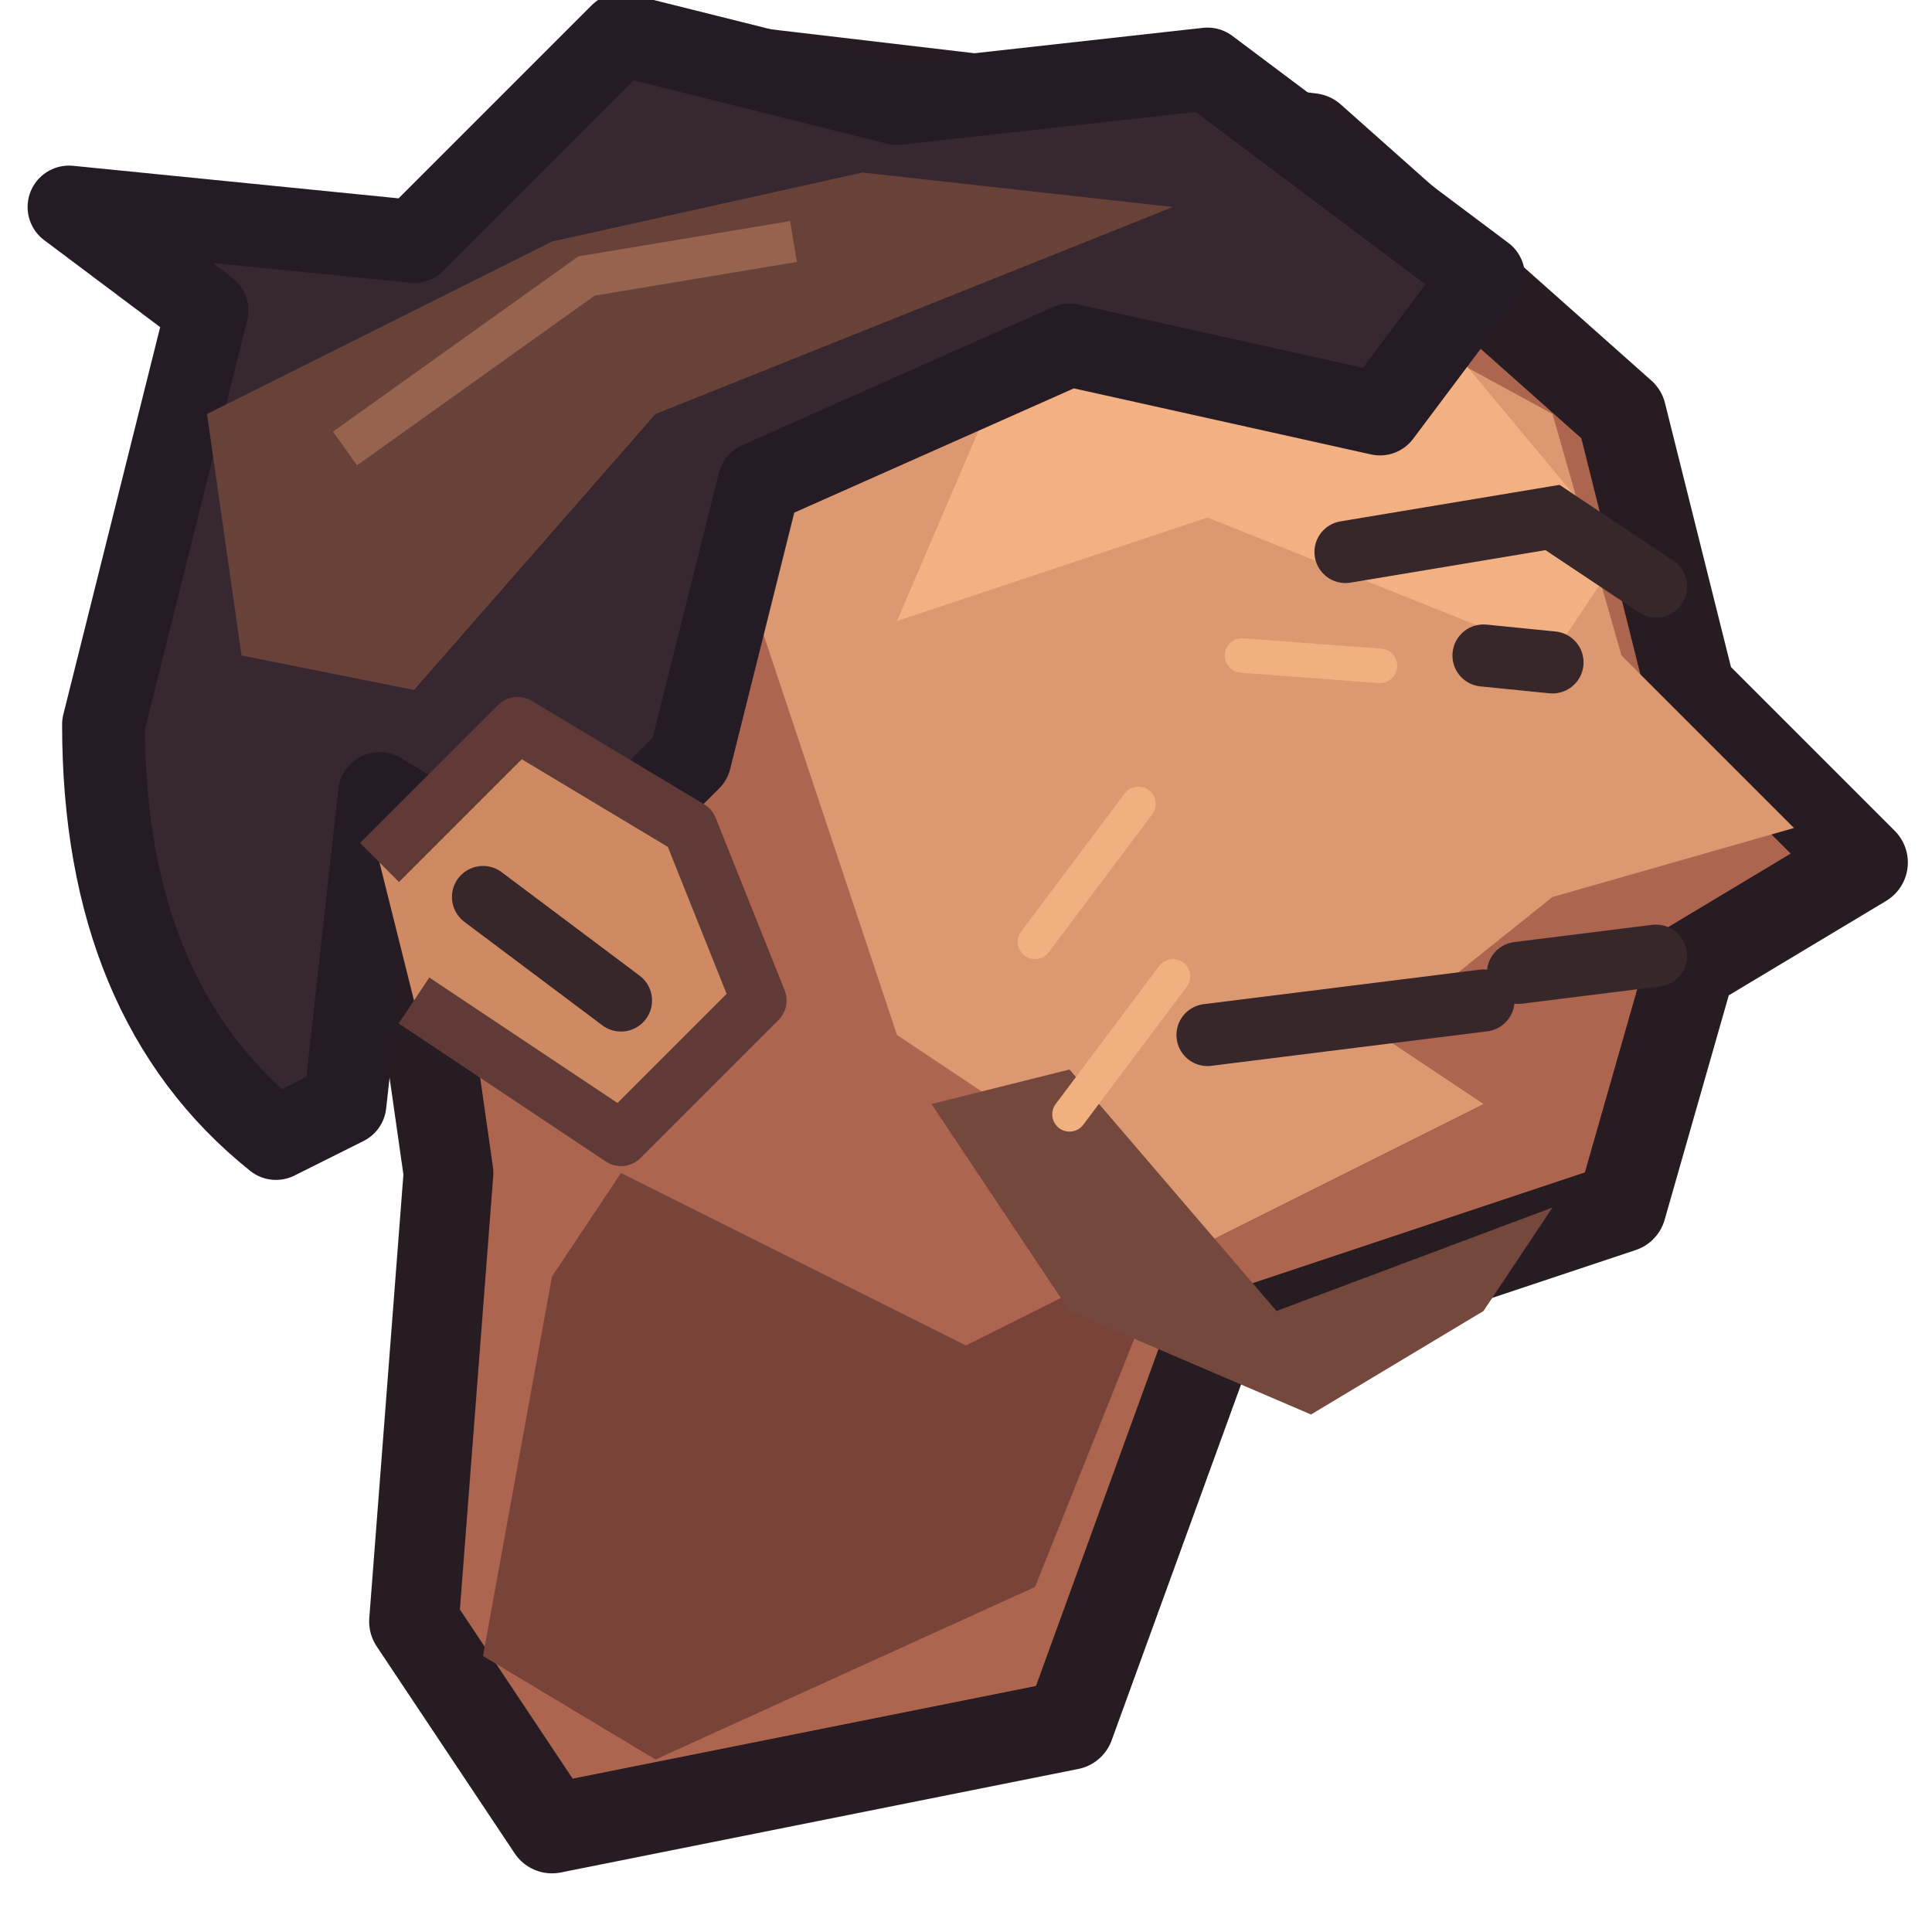
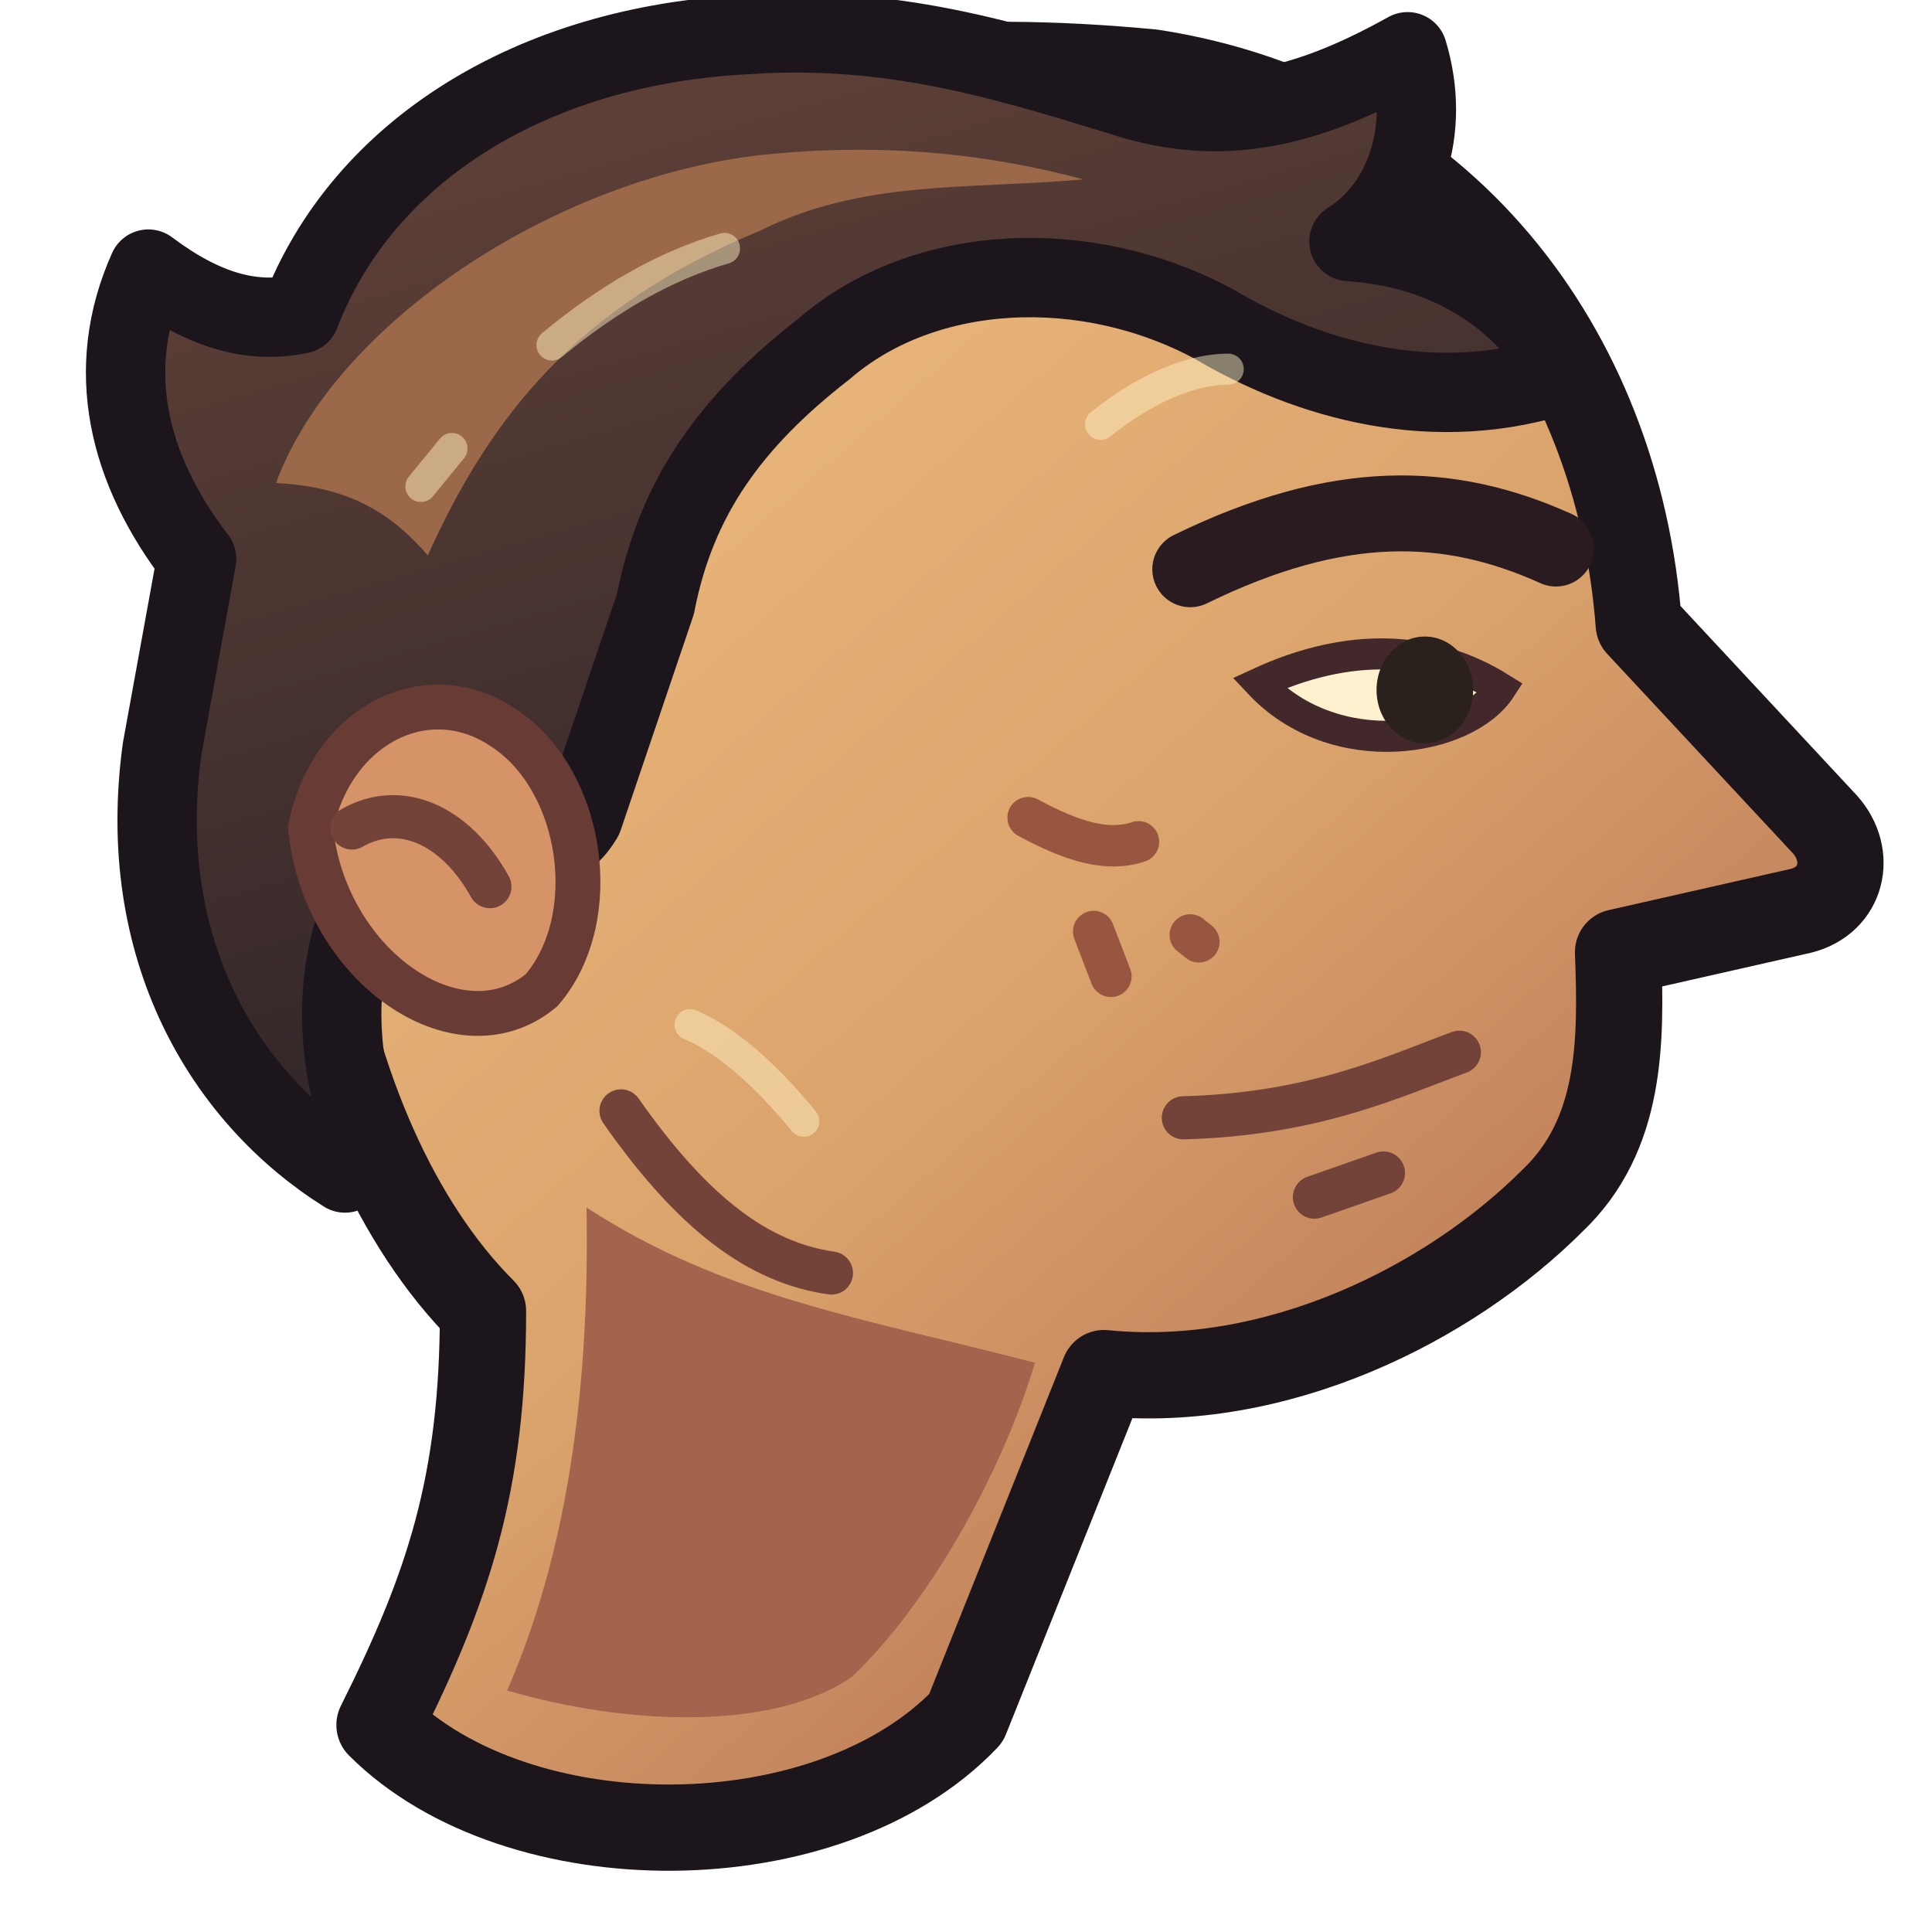
<svg xmlns="http://www.w3.org/2000/svg" width="56" height="56" viewBox="-26 -25 56 56">
-   <path d="M-15-5-13 9-14 22-10 28 5 25 9 14 21 10 23 3 28 0 23-5 21-13 12-21-5-23-17-16Z" fill="#ae6550" stroke="#271c22" stroke-width="2.6" stroke-linejoin="round" />
-   <path d="m-8 9 10 5 6-3-4 10-11 5-5-3 2-11" fill="#784338" />
-   <path d="m-10-15 18-4 11 6 2 7 5 5-7 2-5 4 3 2-8 4-9-6-4-12-4 1Z" fill="#dc9871" />
-   <path d="m3-14 13-1 5 6-2 3-10-4-9 3z" fill="#f3b183" />
-   <path d="M-18 8q-5-4-5-12l3-12-4-3 10 1 6-6 8 2 9-1 8 6-3 4-9-2-9 4-2 8-4 4-5-3-1 9z" fill="#372730" stroke="#241b25" stroke-width="2.4" stroke-linejoin="round" />
-   <path d="m-20-13 10-5 9-2 9 1-15 6-7 8-5-1z" fill="#684139" />
-   <path d="m-15 0 4-4 5 3 2 5-4 4-6-4" fill="#cf8963" stroke="#603a37" stroke-width="1.6" stroke-linejoin="round" />
-   <path d="m-12 1 4 3m17 1 8-1m-4-13 6-1 3 2m-5 2 2 .2m-1 9 4-.5" fill="none" stroke="#37272b" stroke-width="1.8" stroke-linecap="round" />
-   <path d="m5 6 6 7 8-3-2 3-5 3-7-3-4-6z" fill="#75483e" />
-   <path d="m10-6 4 .3m-7 4-3 4m4 1-3 4" stroke="#f1b07f" stroke-width="1" stroke-linecap="round" />
-   <path d="m-16-12 7-5 6-1" fill="none" stroke="#96644e" stroke-width="1.2" />
+   <defs>
+     <linearGradient id="skin" x1="0" y1="0" x2=".77" y2="1">
+       <stop stop-color="#f3c384" />
+       <stop offset=".56" stop-color="#daa36c" />
+       <stop offset="1" stop-color="#ae674e" />
+     </linearGradient>
+     <linearGradient id="hair" x1="0" y1="0" x2=".36" y2="1">
+       <stop stop-color="#67453a" />
+       <stop offset="1" stop-color="#2c2327" />
+     </linearGradient>
+   </defs>
+   <path d="M-16-13C-19-3-17 8-12 13c0 5-1 8-3 12 4 4 13 4 17-.2l4-10c5 .5 10-2 13-5 2-1.9 2-4.6 1.9-7.2l5.3-1.2c1.2-.3 1.5-1.6.7-2.5l-5.4-5.8c-.6-8-5.7-14.7-14.1-16C-4-24-13-21-16-13Z" fill="url(#skin)" stroke="#1c161c" stroke-width="2.5" stroke-linejoin="round" />
+   <path fill="#a3644e" d="M-9 10c4 2.6 8 3.2 13 4.5-1 3.3-3.1 7-5.3 9.1-2.3 1.6-6.6 1.4-10 .4 1.7-3.9 2.4-8.6 2.3-14Z" />
+   <path d="M-16 9c-3.5-2.2-6.1-6.5-5.3-12.3l1-5.5c-2-2.6-2.7-5.5-1.4-8.4 1.6 1.2 3 1.6 4.4 1.3 1.8-4.7 6.7-7.8 13-8.1 4.4-.3 7.9.9 11.2 1.9 2.8.8 5.2.1 7.9-1.4.7 2.3-.1 4.5-1.7 5.5 3 .2 5.1 1.7 6.3 3.8-3.8 1.3-7.5.2-10.2-1.4-3.7-2-8.4-1.8-11.3.7-2.7 2.1-4.3 4.3-4.9 7.4l-2.1 6.2c-1.2 2-2.5-.7-4-.1-2.8 1.4-3.8 5.6-2.3 9.4Z" fill="url(#hair)" stroke="#1c161c" stroke-width="2.3" stroke-linejoin="round" />
+   <path d="M-18-11c1.7-4.6 8-8.8 14-9.5 3.7-.4 6.8 0 9.4.7-3.4.3-6.4 0-9.4 1.5-5.3 2.2-7.8 5.4-9.6 9.4-1.2-1.4-2.5-2-4.4-2.1Z" fill="#9b6949" />
+   <path d="M-17-1c.6-3 3.4-4.4 5.6-2.9 2.3 1.5 2.9 5.5 1.1 7.6-2.4 2-6.3-.7-6.7-4.7Z" fill="#d59367" stroke="#683c35" stroke-width="1.3" />
+   <path d="M-15.8-1c1.4-.8 3-.1 4 1.7M-8 7.2c2.1 3 4 4.4 6.1 4.7m10.2-4.5c3.8-.1 6.1-1.2 8-1.9m-4.2 4.2 2-.7" fill="none" stroke="#734339" stroke-width="1.25" stroke-linecap="round" />
+   <path d="M8.5-8.5c4.3-2.1 7.5-2 10.6-.6" fill="none" stroke="#2a1b20" stroke-width="2.2" stroke-linecap="round" />
+   <path d="M10.5-5.2c2.6-1.2 5-1.1 7 .15-1 1.55-4.8 2.2-7-.15Z" fill="#fff1cf" stroke="#42282b" stroke-width=".9" />
+   <ellipse cx="15.3" cy="-5" rx="1.4" ry="1.55" fill="#2a211d" />
+   <path d="M3.8-1.3c1.3.7 2.3 1 3.2.7m-1.3 2.6.5 1.3M8.5 2.1l.25 .2" fill="none" stroke="#985640" stroke-width="1.2" stroke-linecap="round" />
+   <path d="M-10-15c1.7-1.4 3.3-2.3 5-2.8m-8.8 6.9.9-1.1M-6 4.7c1.2.5 2.4 1.7 3.3 2.8m8.6-20.2c1.5-1.2 2.8-1.6 3.7-1.6" fill="none" stroke="#fff2c4" stroke-opacity=".48" stroke-width=".9" stroke-linecap="round" />
</svg>
